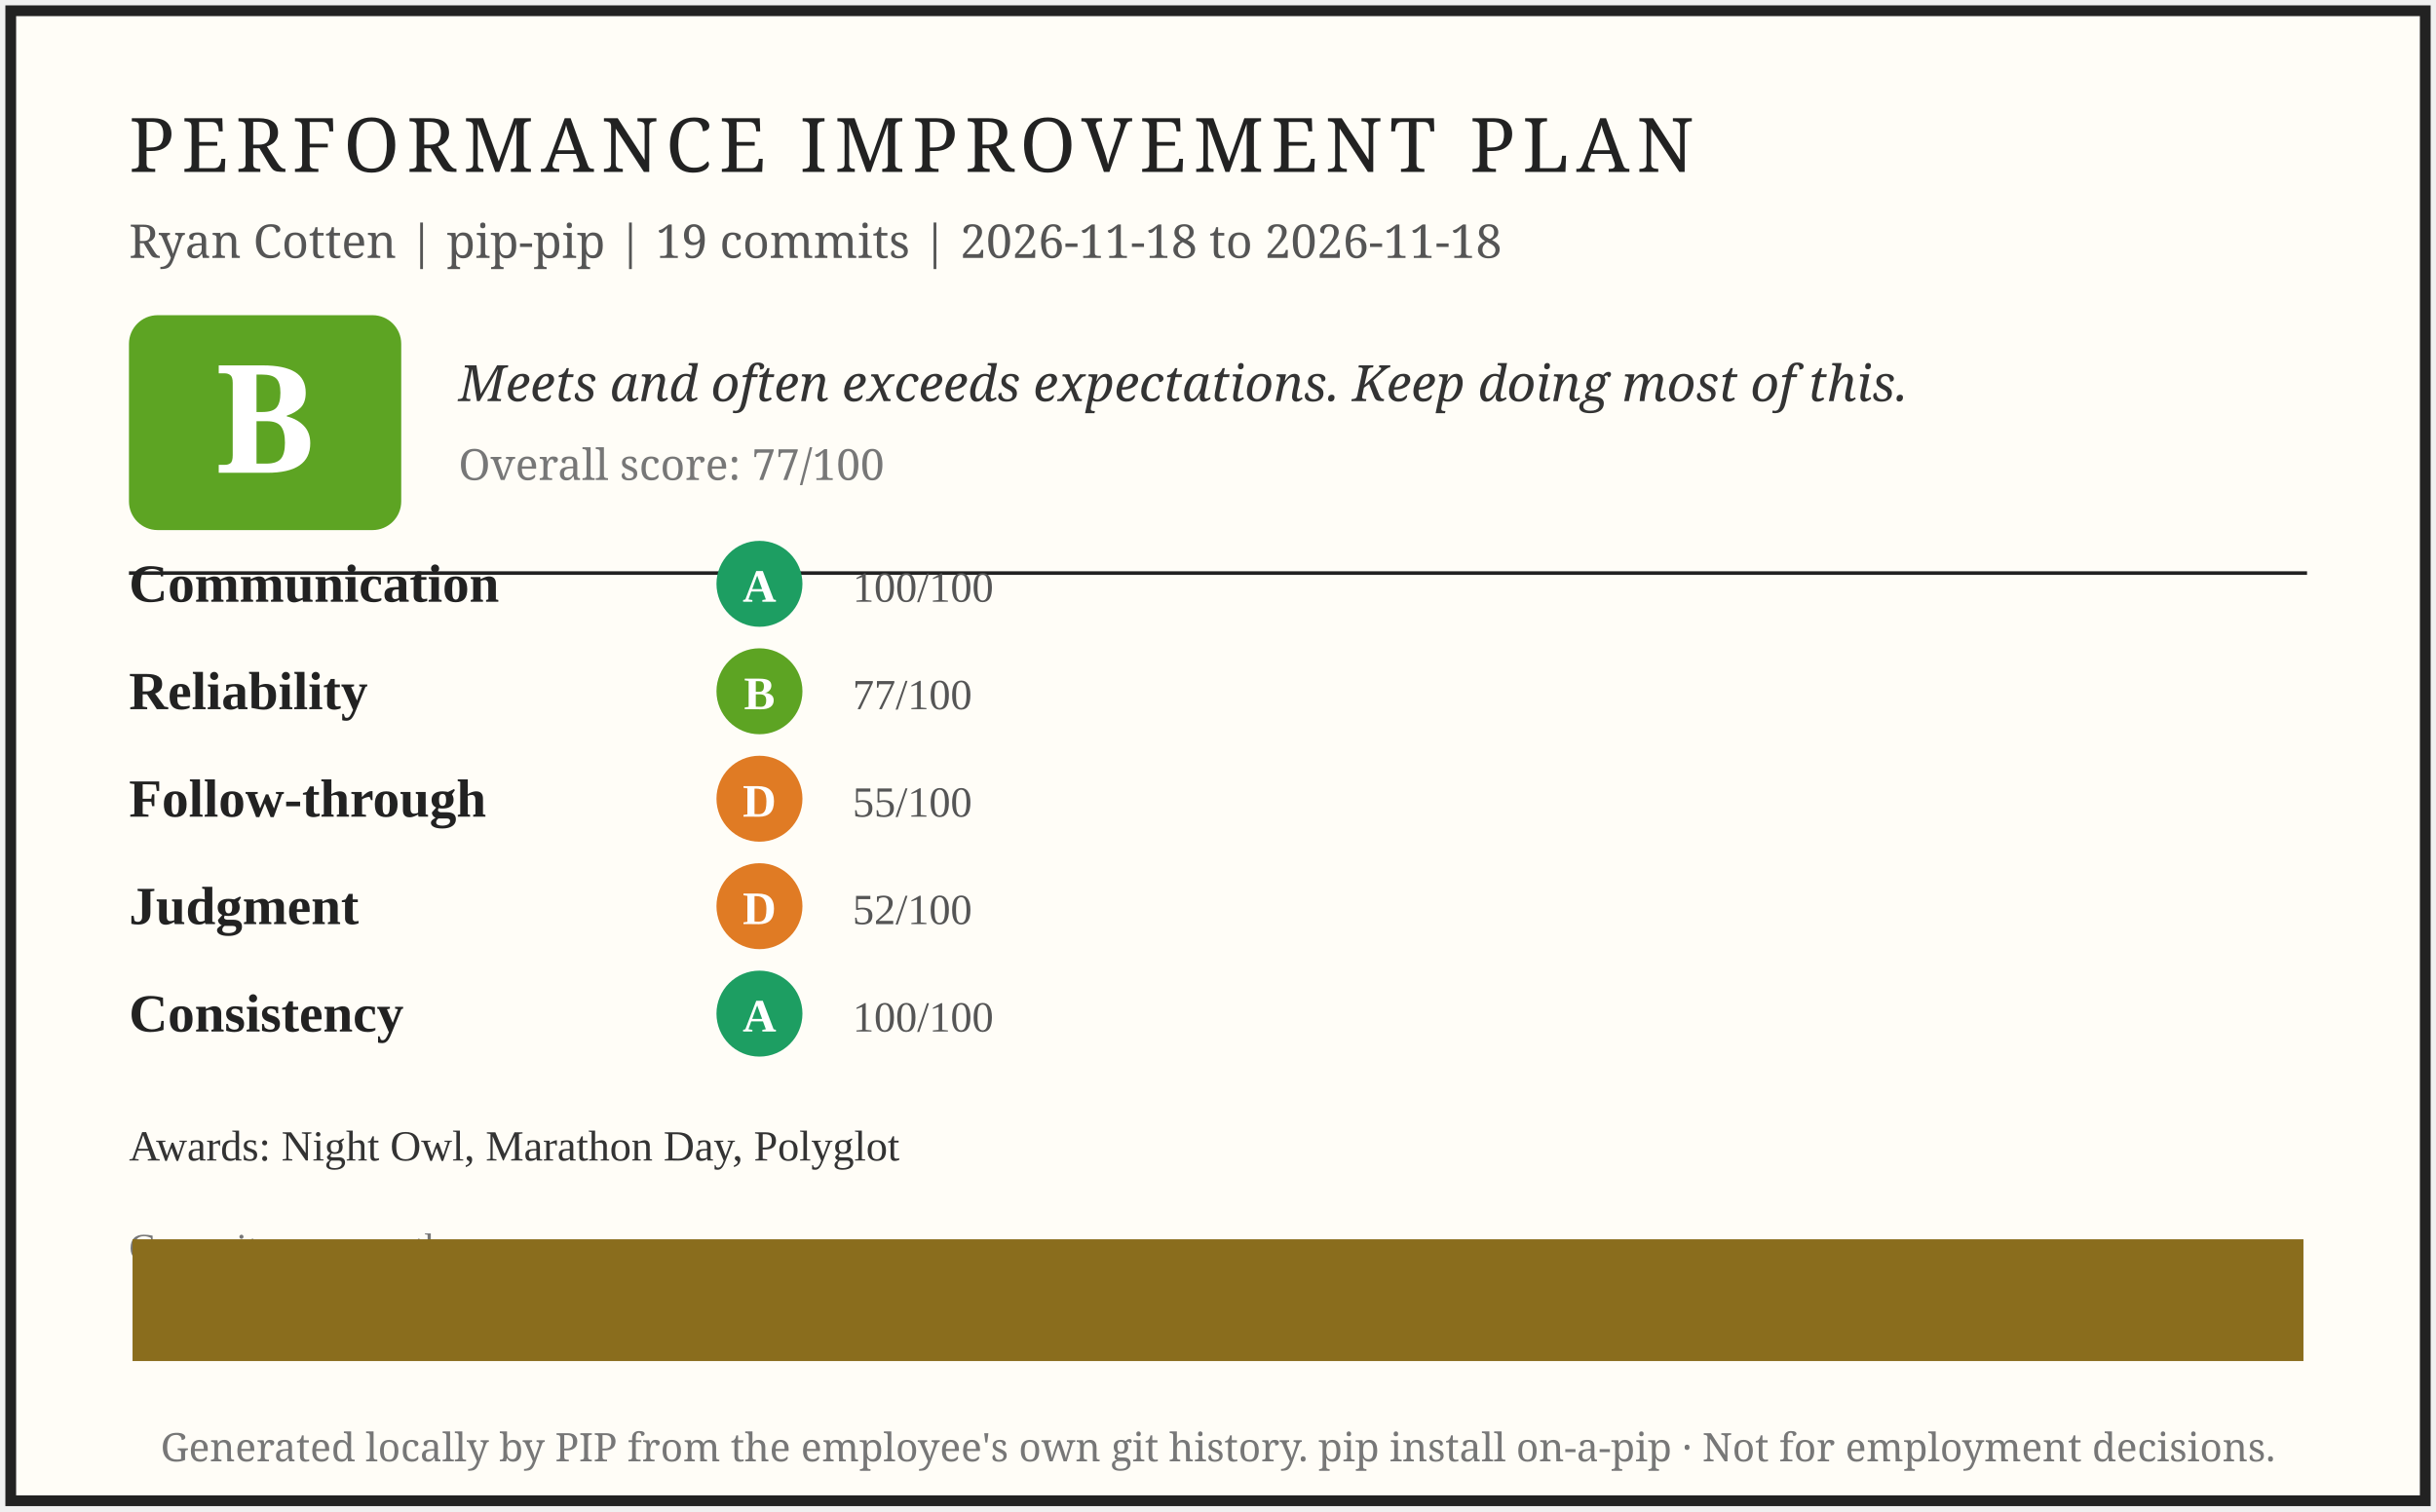
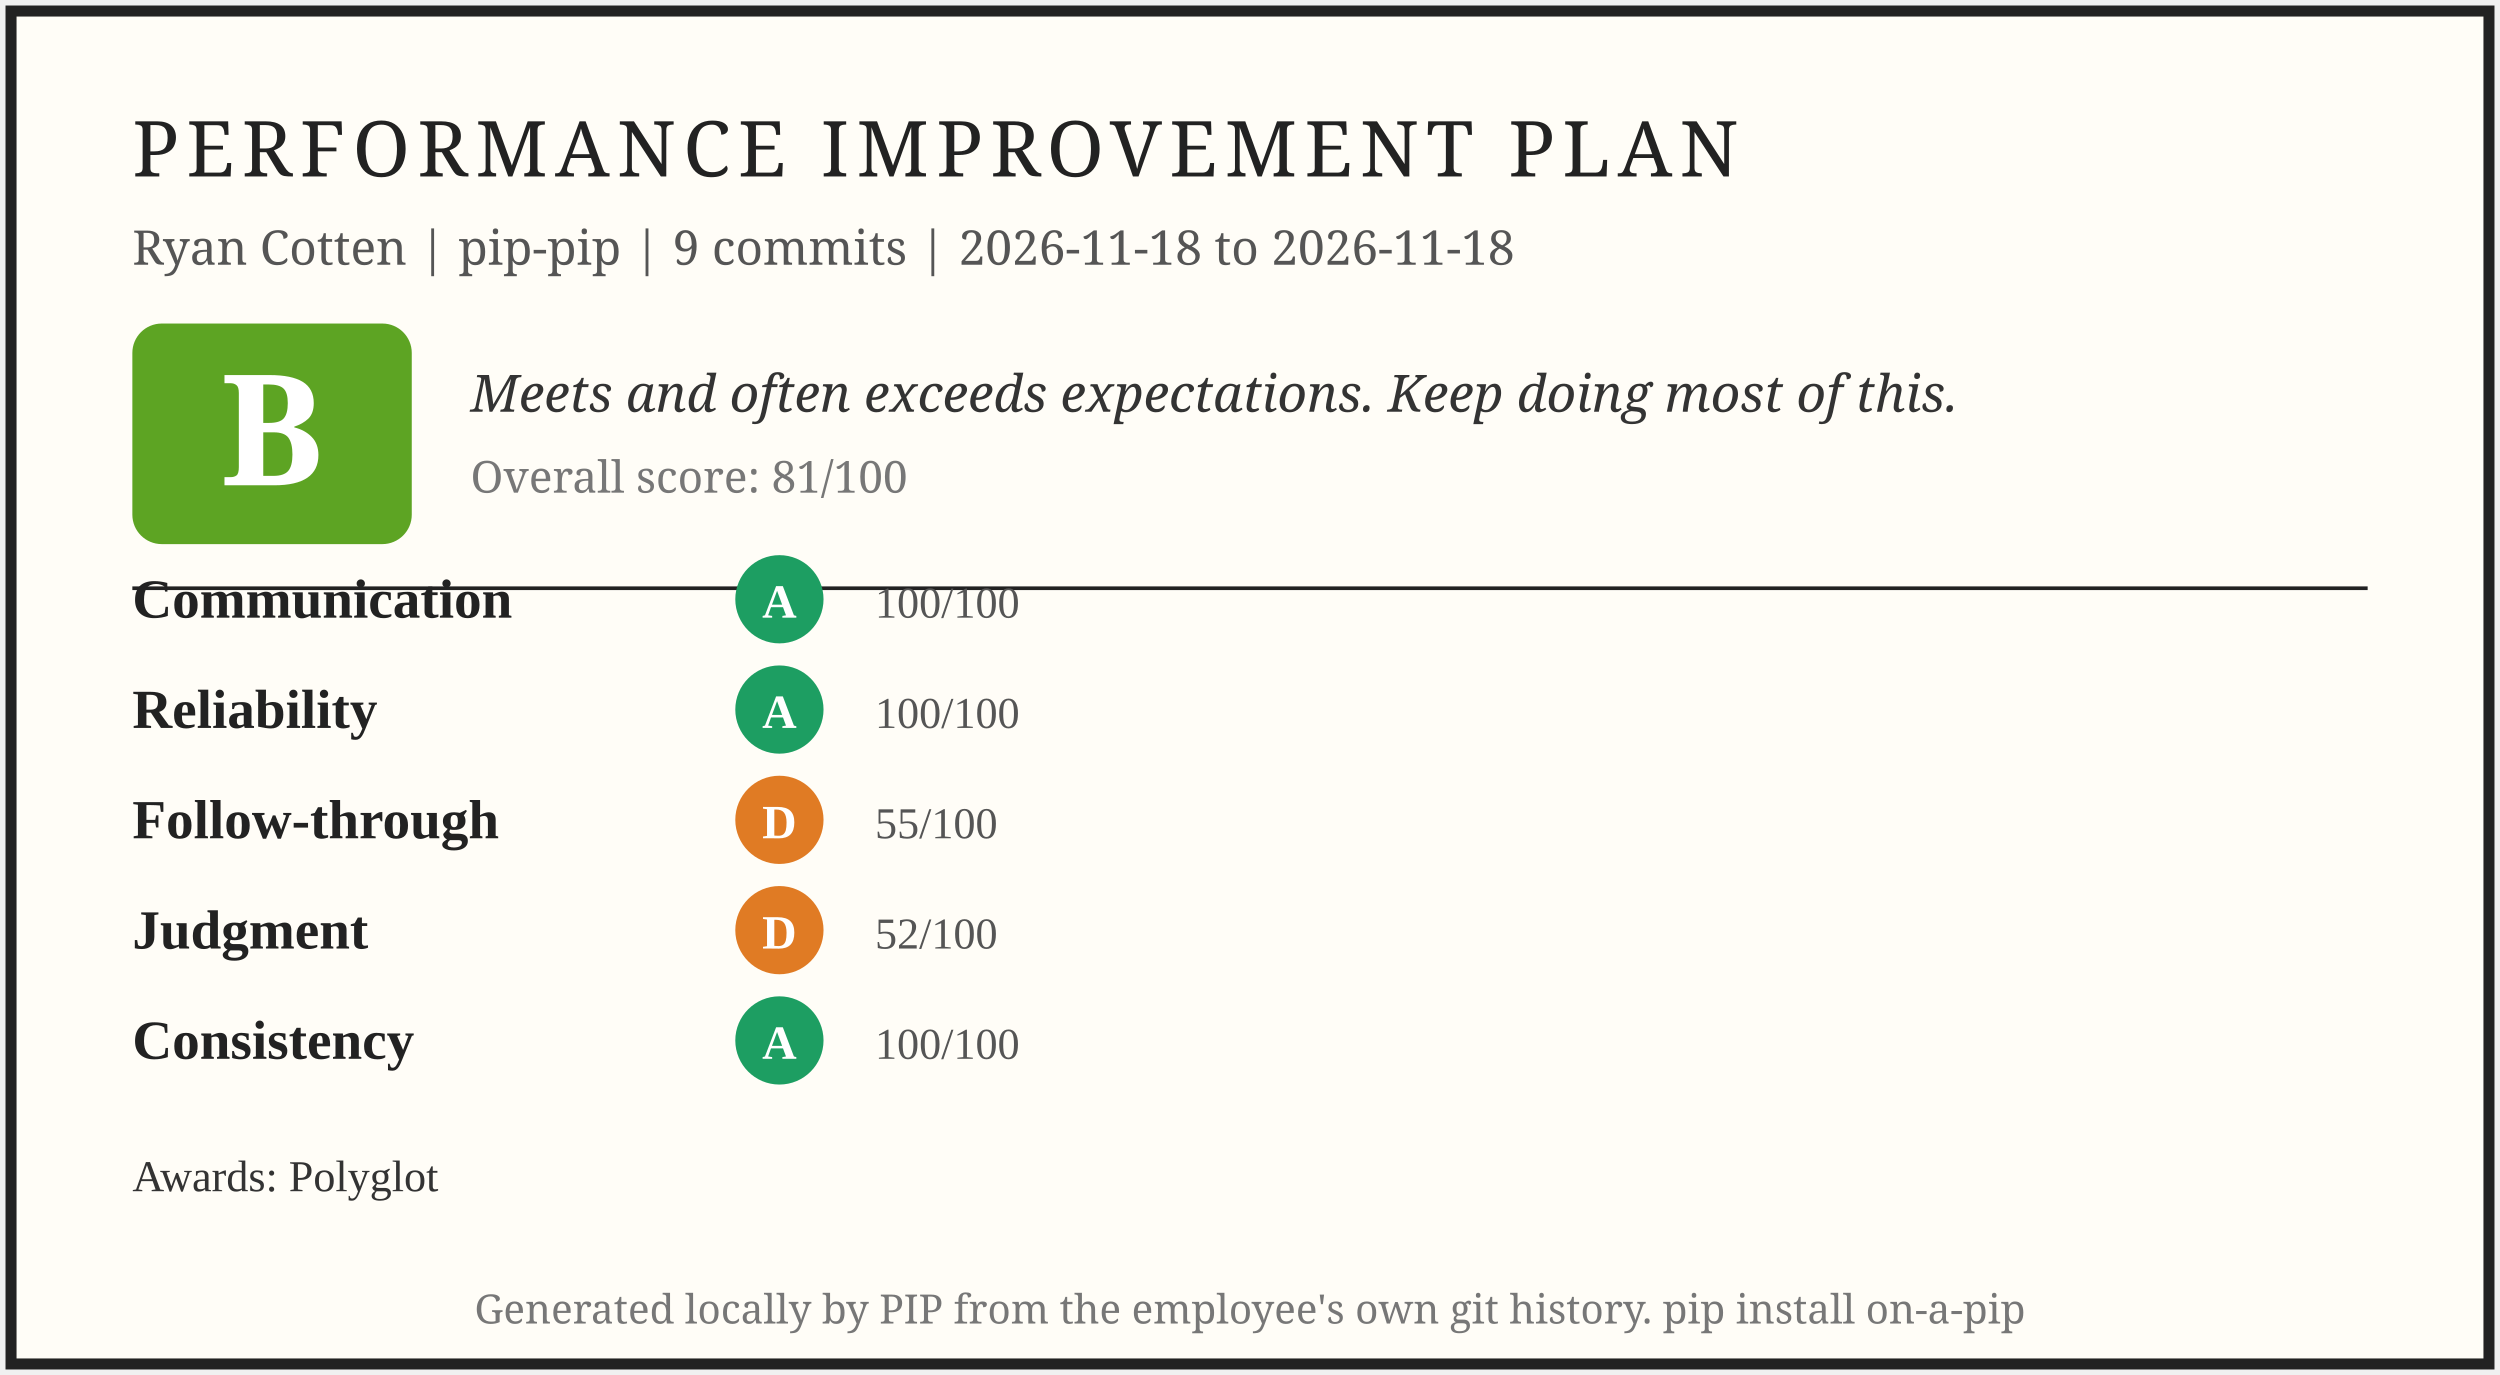
- <svg xmlns="http://www.w3.org/2000/svg" width="680" height="422" viewBox="0 0 680 422" role="img" aria-label="PIP report card for Ryan Cotten">
-   <rect x="3" y="3" width="674" height="416" fill="#fffdf7" stroke="#222" stroke-width="3" />
+ <svg xmlns="http://www.w3.org/2000/svg" width="680" height="374" viewBox="0 0 680 374" role="img" aria-label="PIP report card for Ryan Cotten">
+   <rect x="3" y="3" width="674" height="368" fill="#fffdf7" stroke="#222" stroke-width="3" />
  <text x="36" y="48" font-family="Georgia, serif" font-size="21" letter-spacing="2" fill="#222">PERFORMANCE IMPROVEMENT PLAN</text>
-   <text x="36" y="72" font-family="Georgia, serif" font-size="13" fill="#555">Ryan Cotten | pip-pip | 19 commits | 2026-11-18 to 2026-11-18</text>
+   <text x="36" y="72" font-family="Georgia, serif" font-size="13" fill="#555">Ryan Cotten | pip-pip | 9 commits | 2026-11-18 to 2026-11-18</text>
  <rect x="36" y="88" width="76" height="60" rx="8" fill="#5da423" />
  <text x="74" y="132" font-family="Georgia, serif" font-size="42" font-weight="bold" fill="#fff" text-anchor="middle">B</text>
  <text x="128" y="112" font-family="Georgia, serif" font-size="14" font-style="italic" fill="#333">Meets and often exceeds expectations. Keep doing most of this.</text>
-   <text x="128" y="134" font-family="Georgia, serif" font-size="12" fill="#777">Overall score: 77/100</text>
+   <text x="128" y="134" font-family="Georgia, serif" font-size="12" fill="#777">Overall score: 81/100</text>
  <line x1="36" y1="160" x2="644" y2="160" stroke="#222" stroke-width="1" />
  <text x="36" y="168" font-size="15" font-weight="bold" fill="#222">Communication</text>
  <circle cx="212" cy="163" r="12" fill="#1d9e62" />
  <text x="212" y="168" font-size="13" font-weight="bold" fill="#fff" text-anchor="middle">A</text>
  <text x="238" y="168" font-size="12" fill="#555">100/100</text>
  <text x="36" y="198" font-size="15" font-weight="bold" fill="#222">Reliability</text>
-   <circle cx="212" cy="193" r="12" fill="#5da423" />
-   <text x="212" y="198" font-size="13" font-weight="bold" fill="#fff" text-anchor="middle">B</text>
-   <text x="238" y="198" font-size="12" fill="#555">77/100</text>
+   <circle cx="212" cy="193" r="12" fill="#1d9e62" />
+   <text x="212" y="198" font-size="13" font-weight="bold" fill="#fff" text-anchor="middle">A</text>
+   <text x="238" y="198" font-size="12" fill="#555">100/100</text>
  <text x="36" y="228" font-size="15" font-weight="bold" fill="#222">Follow-through</text>
  <circle cx="212" cy="223" r="12" fill="#e07b24" />
  <text x="212" y="228" font-size="13" font-weight="bold" fill="#fff" text-anchor="middle">D</text>
  <text x="238" y="228" font-size="12" fill="#555">55/100</text>
  <text x="36" y="258" font-size="15" font-weight="bold" fill="#222">Judgment</text>
  <circle cx="212" cy="253" r="12" fill="#e07b24" />
  <text x="212" y="258" font-size="13" font-weight="bold" fill="#fff" text-anchor="middle">D</text>
  <text x="238" y="258" font-size="12" fill="#555">52/100</text>
  <text x="36" y="288" font-size="15" font-weight="bold" fill="#222">Consistency</text>
  <circle cx="212" cy="283" r="12" fill="#1d9e62" />
  <text x="212" y="288" font-size="13" font-weight="bold" fill="#fff" text-anchor="middle">A</text>
  <text x="238" y="288" font-size="12" fill="#555">100/100</text>
-   <text x="36" y="324" font-size="12" fill="#333">Awards: Night Owl, Marathon Day, Polyglot</text>
-   <text x="36" y="352" font-size="11" fill="#777">Commits per month</text>
-   <rect x="37.0" y="346.0" width="606.0" height="34.0" fill="#8a6d1d" />
-   <text x="340" y="408" font-family="Georgia, serif" font-size="11" fill="#777" text-anchor="middle">Generated locally by PIP from the employee's own git history. pip install on-a-pip · Not for employment decisions.</text>
+   <text x="36" y="324" font-size="12" fill="#333">Awards: Polyglot</text>
+   <text x="340" y="360" font-family="Georgia, serif" font-size="11" fill="#777" text-anchor="middle">Generated locally by PIP from the employee's own git history. pip install on-a-pip</text>
</svg>
